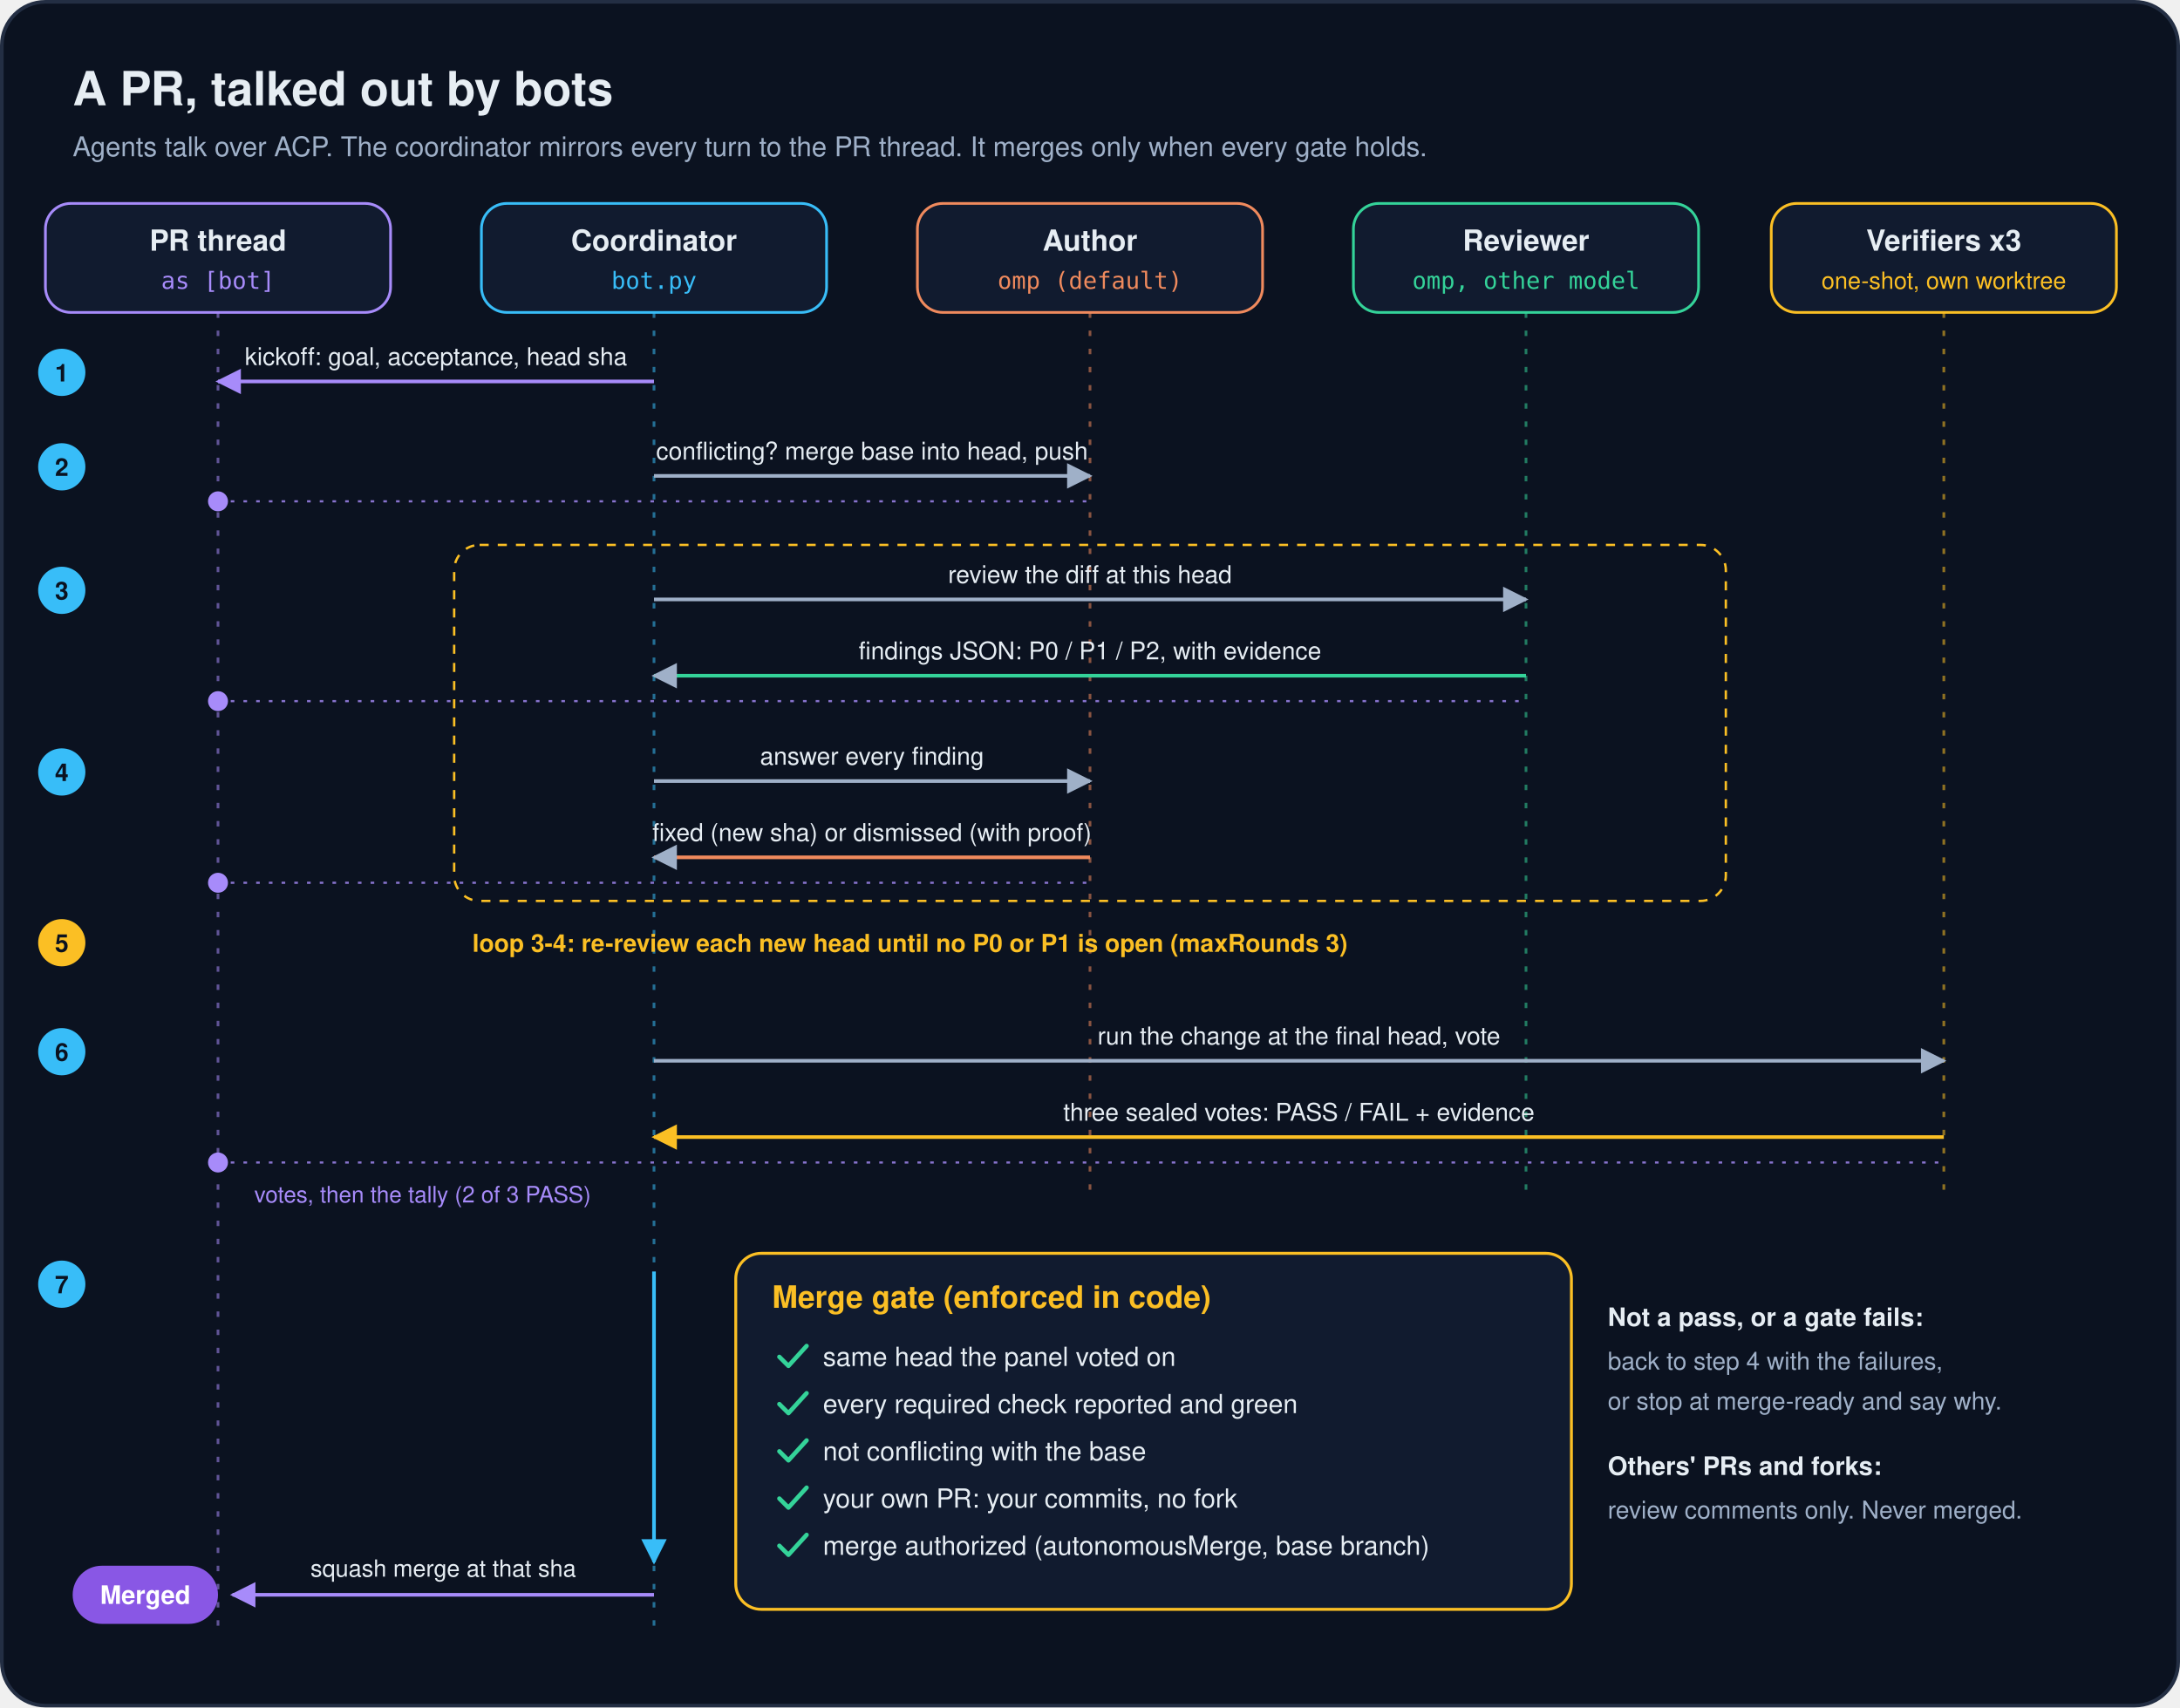
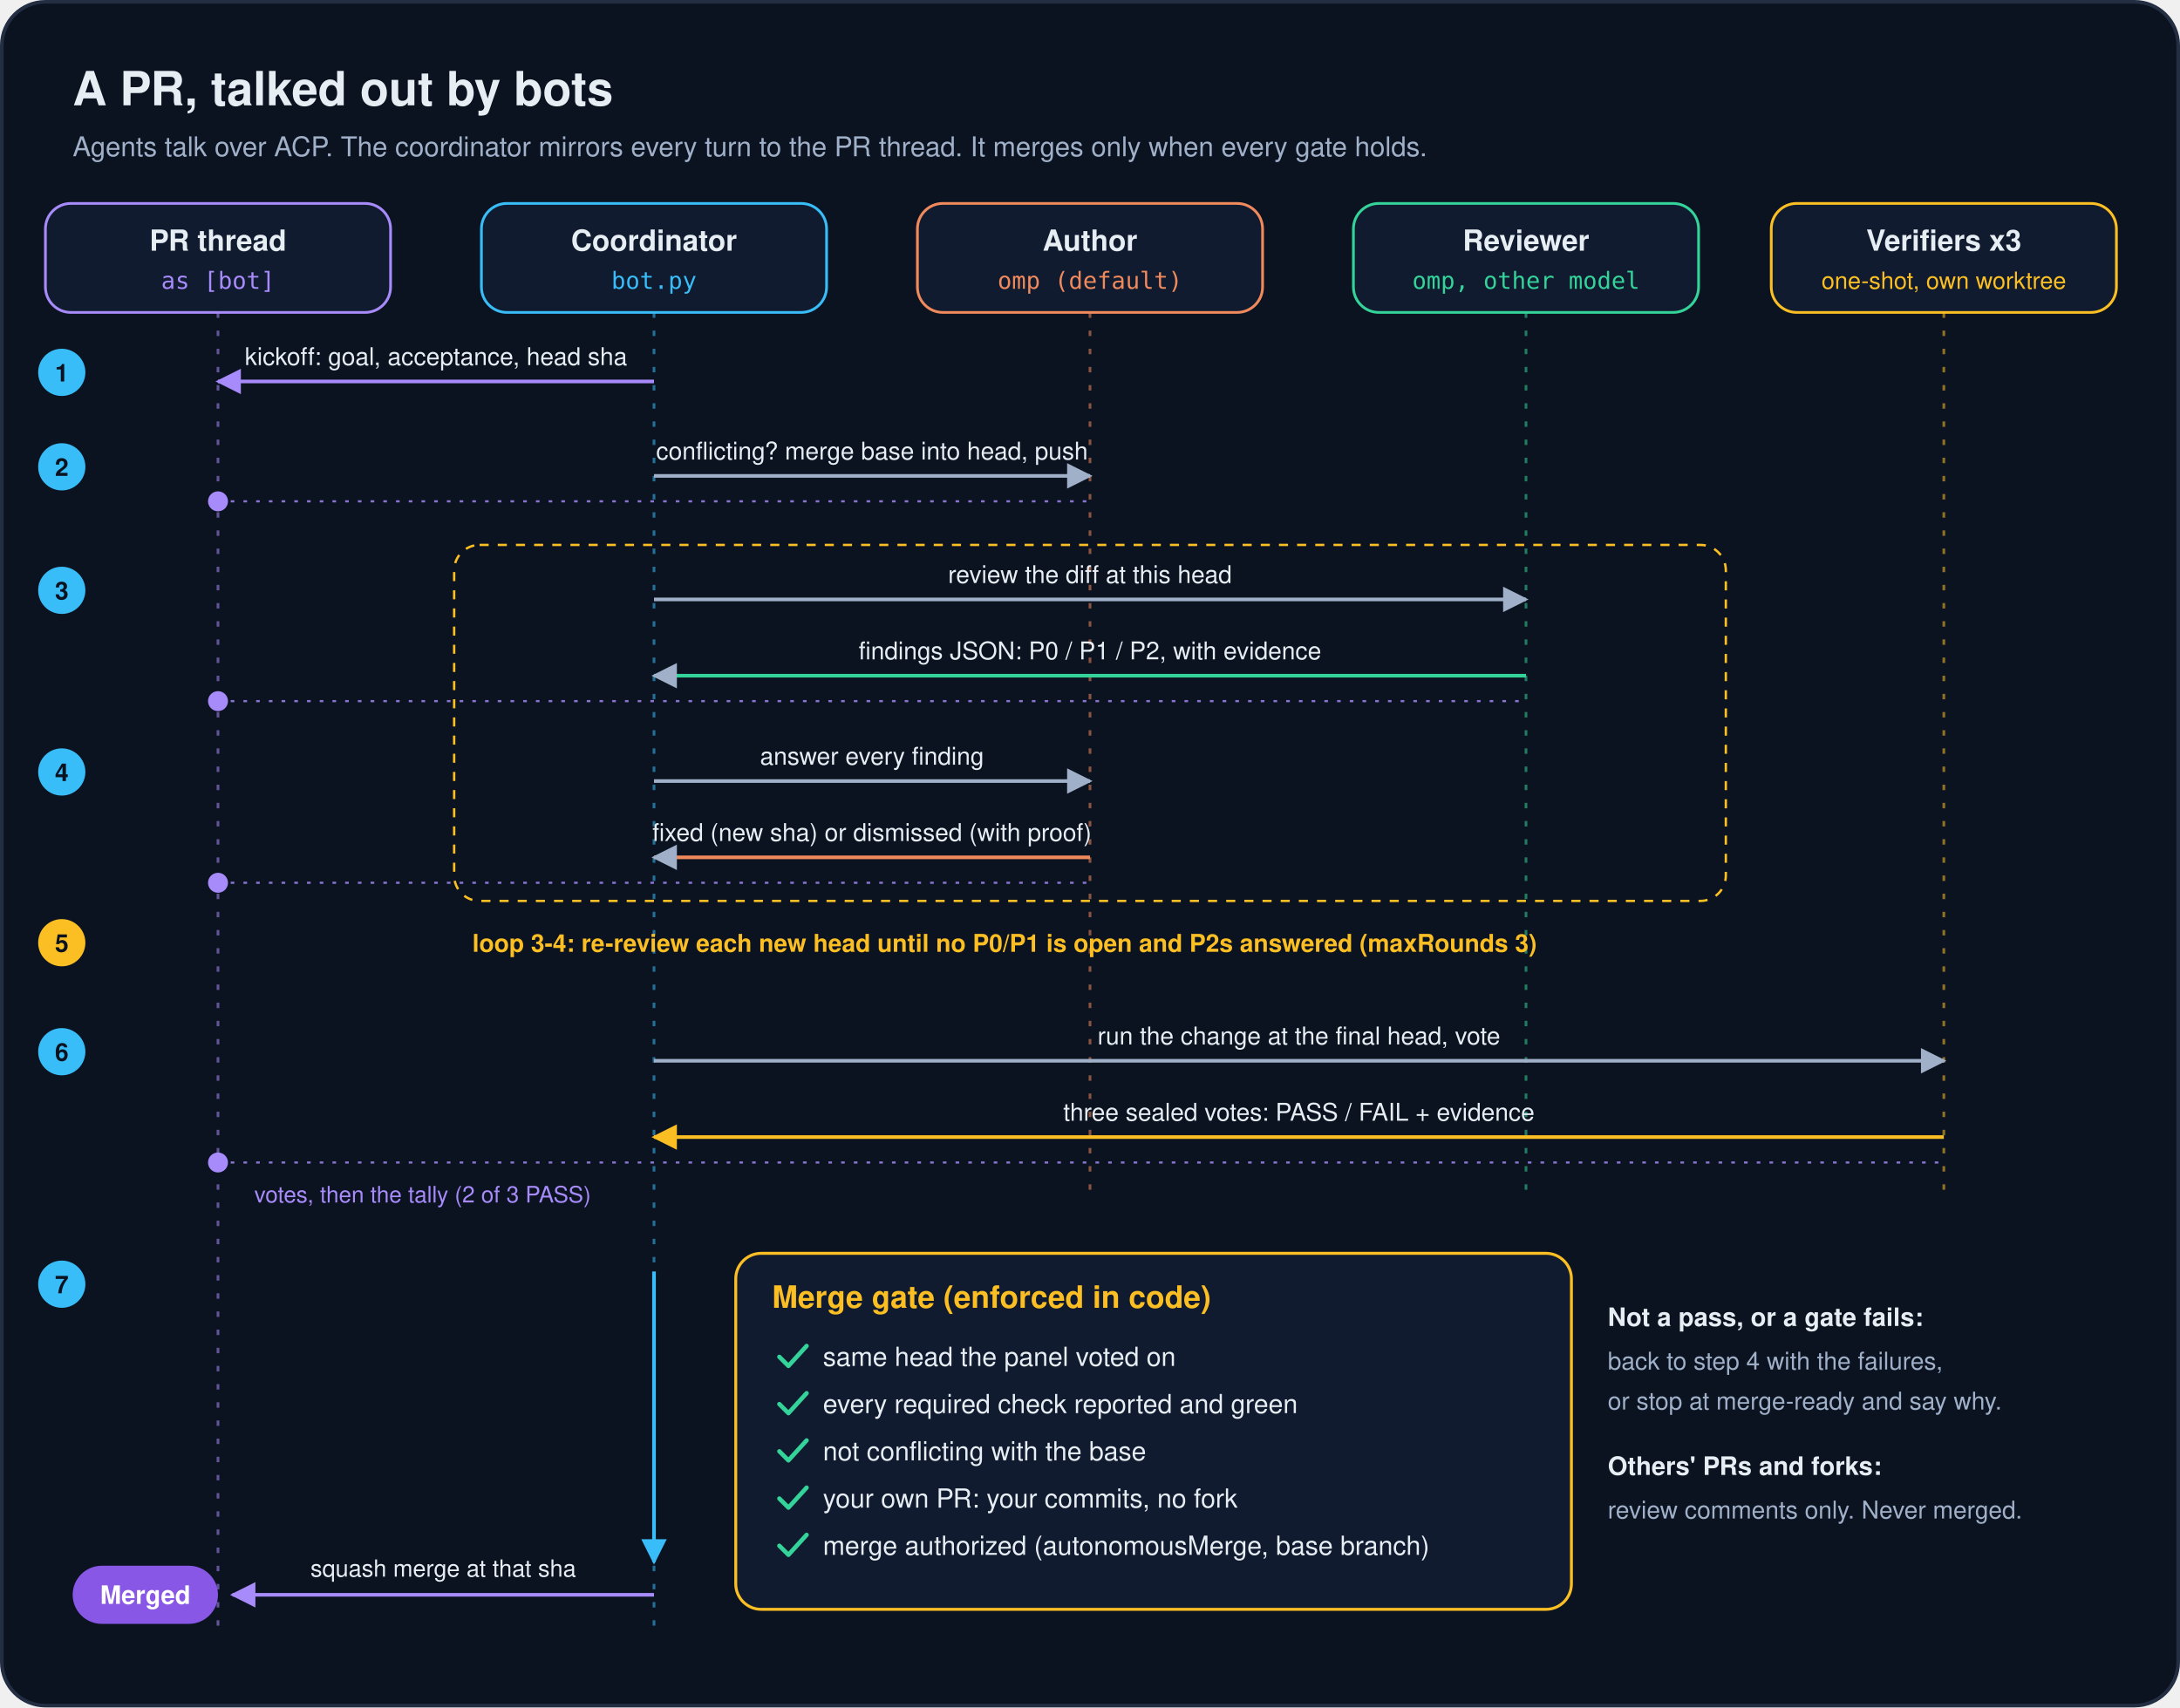
<svg xmlns="http://www.w3.org/2000/svg" width="1200" height="940" viewBox="0 0 1200 940" role="img" aria-labelledby="t d">
  <defs>
    <marker id="ah" viewBox="0 0 10 10" refX="9" refY="5" markerWidth="7" markerHeight="7" orient="auto-start-reverse">
      <path d="M0 0L10 5L0 10z" fill="#9fb0c8" />
    </marker>
    <marker id="ahA" viewBox="0 0 10 10" refX="9" refY="5" markerWidth="7" markerHeight="7" orient="auto-start-reverse">
      <path d="M0 0L10 5L0 10z" fill="#fbbf24" />
    </marker>
    <marker id="ahV" viewBox="0 0 10 10" refX="9" refY="5" markerWidth="7" markerHeight="7" orient="auto-start-reverse">
      <path d="M0 0L10 5L0 10z" fill="#a78bfa" />
    </marker>
    <marker id="ahS" viewBox="0 0 10 10" refX="9" refY="5" markerWidth="7" markerHeight="7" orient="auto-start-reverse">
      <path d="M0 0L10 5L0 10z" fill="#38bdf8" />
    </marker>
  </defs>
  <rect x="1" y="1" width="1198" height="938" rx="24" fill="#0b1220" stroke="#232e43" stroke-width="2" />
  <text x="40" y="58" font-family="ui-sans-serif, -apple-system, 'Segoe UI', Helvetica, Arial, sans-serif" font-size="26" font-weight="700" fill="#e6edf3" text-anchor="start">A PR, talked out by bots</text>
  <text x="40" y="86" font-family="ui-sans-serif, -apple-system, 'Segoe UI', Helvetica, Arial, sans-serif" font-size="15" font-weight="400" fill="#9fb0c8" text-anchor="start">Agents talk over ACP. The coordinator mirrors every turn to the PR thread. It merges only when every gate holds.</text>
  <line x1="120" y1="172" x2="120" y2="900" stroke="#a78bfa" stroke-width="1.5" stroke-dasharray="3 7" opacity="0.55" />
  <rect x="25" y="112" width="190" height="60" rx="14" fill="#111b2f" stroke="#a78bfa" stroke-width="1.5" />
  <text x="120" y="138" font-family="ui-sans-serif, -apple-system, 'Segoe UI', Helvetica, Arial, sans-serif" font-size="16" font-weight="700" fill="#e6edf3" text-anchor="middle">PR thread</text>
  <text x="120" y="159" font-family="ui-monospace, SFMono-Regular, 'Cascadia Mono', Consolas, Menlo, monospace" font-size="13" font-weight="500" fill="#a78bfa" text-anchor="middle">as [bot]</text>
  <line x1="360" y1="172" x2="360" y2="900" stroke="#38bdf8" stroke-width="1.5" stroke-dasharray="3 7" opacity="0.55" />
  <rect x="265" y="112" width="190" height="60" rx="14" fill="#111b2f" stroke="#38bdf8" stroke-width="1.5" />
  <text x="360" y="138" font-family="ui-sans-serif, -apple-system, 'Segoe UI', Helvetica, Arial, sans-serif" font-size="16" font-weight="700" fill="#e6edf3" text-anchor="middle">Coordinator</text>
  <text x="360" y="159" font-family="ui-monospace, SFMono-Regular, 'Cascadia Mono', Consolas, Menlo, monospace" font-size="13" font-weight="500" fill="#38bdf8" text-anchor="middle">bot.py</text>
  <line x1="600" y1="172" x2="600" y2="660" stroke="#f08a5d" stroke-width="1.5" stroke-dasharray="3 7" opacity="0.55" />
  <rect x="505" y="112" width="190" height="60" rx="14" fill="#111b2f" stroke="#f08a5d" stroke-width="1.5" />
  <text x="600" y="138" font-family="ui-sans-serif, -apple-system, 'Segoe UI', Helvetica, Arial, sans-serif" font-size="16" font-weight="700" fill="#e6edf3" text-anchor="middle">Author</text>
  <text x="600" y="159" font-family="ui-monospace, SFMono-Regular, 'Cascadia Mono', Consolas, Menlo, monospace" font-size="13" font-weight="500" fill="#f08a5d" text-anchor="middle">omp (default)</text>
  <line x1="840" y1="172" x2="840" y2="660" stroke="#34d399" stroke-width="1.5" stroke-dasharray="3 7" opacity="0.55" />
  <rect x="745" y="112" width="190" height="60" rx="14" fill="#111b2f" stroke="#34d399" stroke-width="1.5" />
  <text x="840" y="138" font-family="ui-sans-serif, -apple-system, 'Segoe UI', Helvetica, Arial, sans-serif" font-size="16" font-weight="700" fill="#e6edf3" text-anchor="middle">Reviewer</text>
  <text x="840" y="159" font-family="ui-monospace, SFMono-Regular, 'Cascadia Mono', Consolas, Menlo, monospace" font-size="13" font-weight="500" fill="#34d399" text-anchor="middle">omp, other model</text>
  <line x1="1070" y1="172" x2="1070" y2="660" stroke="#fbbf24" stroke-width="1.5" stroke-dasharray="3 7" opacity="0.55" />
  <rect x="975" y="112" width="190" height="60" rx="14" fill="#111b2f" stroke="#fbbf24" stroke-width="1.5" />
  <text x="1070" y="138" font-family="ui-sans-serif, -apple-system, 'Segoe UI', Helvetica, Arial, sans-serif" font-size="16" font-weight="700" fill="#e6edf3" text-anchor="middle">Verifiers x3</text>
  <text x="1070" y="159" font-family="ui-sans-serif, -apple-system, 'Segoe UI', Helvetica, Arial, sans-serif" font-size="13" font-weight="500" fill="#fbbf24" text-anchor="middle">one-shot, own worktree</text>
  <circle cx="34" cy="205" r="13" fill="#38bdf8" />
  <text x="34" y="210" font-family="ui-sans-serif, -apple-system, 'Segoe UI', Helvetica, Arial, sans-serif" font-size="13.5" font-weight="800" fill="#0b1220" text-anchor="middle">1</text>
  <line x1="360" y1="210" x2="120" y2="210" stroke="#a78bfa" stroke-width="2" marker-end="url(#ahV)" />
  <text x="240.0" y="201" font-family="ui-sans-serif, -apple-system, 'Segoe UI', Helvetica, Arial, sans-serif" font-size="13.5" font-weight="500" fill="#e6edf3" text-anchor="middle">kickoff: goal, acceptance, head sha</text>
  <circle cx="34" cy="257" r="13" fill="#38bdf8" />
  <text x="34" y="262" font-family="ui-sans-serif, -apple-system, 'Segoe UI', Helvetica, Arial, sans-serif" font-size="13.5" font-weight="800" fill="#0b1220" text-anchor="middle">2</text>
  <line x1="360" y1="262" x2="600" y2="262" stroke="#9fb0c8" stroke-width="2" marker-end="url(#ah)" />
  <text x="480.0" y="253" font-family="ui-sans-serif, -apple-system, 'Segoe UI', Helvetica, Arial, sans-serif" font-size="13.5" font-weight="500" fill="#e6edf3" text-anchor="middle">conflicting? merge base into head, push</text>
  <line x1="120" y1="276" x2="600" y2="276" stroke="#a78bfa" stroke-width="1.2" stroke-dasharray="2 5" opacity="0.8" />
  <circle cx="120" cy="276" r="5.5" fill="#a78bfa" />
  <circle cx="34" cy="325" r="13" fill="#38bdf8" />
  <text x="34" y="330" font-family="ui-sans-serif, -apple-system, 'Segoe UI', Helvetica, Arial, sans-serif" font-size="13.5" font-weight="800" fill="#0b1220" text-anchor="middle">3</text>
  <line x1="360" y1="330" x2="840" y2="330" stroke="#9fb0c8" stroke-width="2" marker-end="url(#ah)" />
  <text x="600.0" y="321" font-family="ui-sans-serif, -apple-system, 'Segoe UI', Helvetica, Arial, sans-serif" font-size="13.5" font-weight="500" fill="#e6edf3" text-anchor="middle">review the diff at this head</text>
  <line x1="840" y1="372" x2="360" y2="372" stroke="#34d399" stroke-width="2" stroke-dasharray="0" marker-end="url(#ah)" />
  <text x="600.0" y="363" font-family="ui-sans-serif, -apple-system, 'Segoe UI', Helvetica, Arial, sans-serif" font-size="13.5" font-weight="500" fill="#e6edf3" text-anchor="middle">findings JSON: P0 / P1 / P2, with evidence</text>
  <line x1="120" y1="386" x2="840" y2="386" stroke="#a78bfa" stroke-width="1.2" stroke-dasharray="2 5" opacity="0.8" />
  <circle cx="120" cy="386" r="5.5" fill="#a78bfa" />
  <circle cx="34" cy="425" r="13" fill="#38bdf8" />
  <text x="34" y="430" font-family="ui-sans-serif, -apple-system, 'Segoe UI', Helvetica, Arial, sans-serif" font-size="13.5" font-weight="800" fill="#0b1220" text-anchor="middle">4</text>
  <line x1="360" y1="430" x2="600" y2="430" stroke="#9fb0c8" stroke-width="2" marker-end="url(#ah)" />
  <text x="480.0" y="421" font-family="ui-sans-serif, -apple-system, 'Segoe UI', Helvetica, Arial, sans-serif" font-size="13.5" font-weight="500" fill="#e6edf3" text-anchor="middle">answer every finding</text>
  <line x1="600" y1="472" x2="360" y2="472" stroke="#f08a5d" stroke-width="2" stroke-dasharray="0" marker-end="url(#ah)" />
  <text x="480.0" y="463" font-family="ui-sans-serif, -apple-system, 'Segoe UI', Helvetica, Arial, sans-serif" font-size="13.5" font-weight="500" fill="#e6edf3" text-anchor="middle">fixed (new sha) or dismissed (with proof)</text>
  <line x1="120" y1="486" x2="600" y2="486" stroke="#a78bfa" stroke-width="1.2" stroke-dasharray="2 5" opacity="0.8" />
  <circle cx="120" cy="486" r="5.5" fill="#a78bfa" />
  <rect x="250" y="300" width="700" height="196" rx="14" fill="none" stroke="#fbbf24" stroke-width="1.3" stroke-dasharray="5 5" />
  <circle cx="34" cy="519" r="13" fill="#fbbf24" />
  <text x="34" y="524" font-family="ui-sans-serif, -apple-system, 'Segoe UI', Helvetica, Arial, sans-serif" font-size="13.5" font-weight="800" fill="#0b1220" text-anchor="middle">5</text>
-   <text x="260" y="524" font-family="ui-sans-serif, -apple-system, 'Segoe UI', Helvetica, Arial, sans-serif" font-size="13.5" font-weight="600" fill="#fbbf24" text-anchor="start">loop 3-4: re-review each new head until no P0 or P1 is open (maxRounds 3)</text>
+   <text x="260" y="524" font-family="ui-sans-serif, -apple-system, 'Segoe UI', Helvetica, Arial, sans-serif" font-size="13.5" font-weight="600" fill="#fbbf24" text-anchor="start">loop 3-4: re-review each new head until no P0/P1 is open and P2s answered (maxRounds 3)</text>
  <circle cx="34" cy="579" r="13" fill="#38bdf8" />
  <text x="34" y="584" font-family="ui-sans-serif, -apple-system, 'Segoe UI', Helvetica, Arial, sans-serif" font-size="13.5" font-weight="800" fill="#0b1220" text-anchor="middle">6</text>
  <line x1="360" y1="584" x2="1070" y2="584" stroke="#9fb0c8" stroke-width="2" marker-end="url(#ah)" />
  <text x="715.0" y="575" font-family="ui-sans-serif, -apple-system, 'Segoe UI', Helvetica, Arial, sans-serif" font-size="13.5" font-weight="500" fill="#e6edf3" text-anchor="middle">run the change at the final head, vote</text>
  <line x1="1070" y1="626" x2="360" y2="626" stroke="#fbbf24" stroke-width="2" marker-end="url(#ahA)" />
  <text x="715.0" y="617" font-family="ui-sans-serif, -apple-system, 'Segoe UI', Helvetica, Arial, sans-serif" font-size="13.5" font-weight="500" fill="#e6edf3" text-anchor="middle">three sealed votes: PASS / FAIL + evidence</text>
  <line x1="120" y1="640" x2="1070" y2="640" stroke="#a78bfa" stroke-width="1.2" stroke-dasharray="2 5" opacity="0.8" />
  <circle cx="120" cy="640" r="5.5" fill="#a78bfa" />
  <text x="140" y="662" font-family="ui-sans-serif, -apple-system, 'Segoe UI', Helvetica, Arial, sans-serif" font-size="12.5" font-weight="500" fill="#a78bfa" text-anchor="start">votes, then the tally (2 of 3 PASS)</text>
  <circle cx="34" cy="707" r="13" fill="#38bdf8" />
  <text x="34" y="712" font-family="ui-sans-serif, -apple-system, 'Segoe UI', Helvetica, Arial, sans-serif" font-size="13.5" font-weight="800" fill="#0b1220" text-anchor="middle">7</text>
  <rect x="405" y="690" width="460" height="196" rx="14" fill="#111b2f" stroke="#fbbf24" stroke-width="1.6" />
  <text x="425" y="720" font-family="ui-sans-serif, -apple-system, 'Segoe UI', Helvetica, Arial, sans-serif" font-size="17" font-weight="700" fill="#fbbf24" text-anchor="start">Merge gate (enforced in code)</text>
  <path d="M429 747 l5 5 l10 -11" fill="none" stroke="#34d399" stroke-width="2.4" stroke-linecap="round" stroke-linejoin="round" />
  <text x="453" y="752" font-family="ui-sans-serif, -apple-system, 'Segoe UI', Helvetica, Arial, sans-serif" font-size="14.5" font-weight="400" fill="#e6edf3" text-anchor="start">same head the panel voted on</text>
  <path d="M429 773 l5 5 l10 -11" fill="none" stroke="#34d399" stroke-width="2.4" stroke-linecap="round" stroke-linejoin="round" />
  <text x="453" y="778" font-family="ui-sans-serif, -apple-system, 'Segoe UI', Helvetica, Arial, sans-serif" font-size="14.5" font-weight="400" fill="#e6edf3" text-anchor="start">every required check reported and green</text>
  <path d="M429 799 l5 5 l10 -11" fill="none" stroke="#34d399" stroke-width="2.4" stroke-linecap="round" stroke-linejoin="round" />
  <text x="453" y="804" font-family="ui-sans-serif, -apple-system, 'Segoe UI', Helvetica, Arial, sans-serif" font-size="14.5" font-weight="400" fill="#e6edf3" text-anchor="start">not conflicting with the base</text>
  <path d="M429 825 l5 5 l10 -11" fill="none" stroke="#34d399" stroke-width="2.4" stroke-linecap="round" stroke-linejoin="round" />
  <text x="453" y="830" font-family="ui-sans-serif, -apple-system, 'Segoe UI', Helvetica, Arial, sans-serif" font-size="14.5" font-weight="400" fill="#e6edf3" text-anchor="start">your own PR: your commits, no fork</text>
  <path d="M429 851 l5 5 l10 -11" fill="none" stroke="#34d399" stroke-width="2.4" stroke-linecap="round" stroke-linejoin="round" />
  <text x="453" y="856" font-family="ui-sans-serif, -apple-system, 'Segoe UI', Helvetica, Arial, sans-serif" font-size="14.5" font-weight="400" fill="#e6edf3" text-anchor="start">merge authorized (autonomousMerge, base branch)</text>
  <line x1="360" y1="700" x2="360" y2="860" stroke="#38bdf8" stroke-width="2" marker-end="url(#ahS)" />
  <line x1="360" y1="878" x2="128" y2="878" stroke="#a78bfa" stroke-width="2" marker-end="url(#ahV)" />
  <text x="244" y="868" font-family="ui-sans-serif, -apple-system, 'Segoe UI', Helvetica, Arial, sans-serif" font-size="13" font-weight="500" fill="#e6edf3" text-anchor="middle">squash merge at that sha</text>
  <rect x="40" y="862" width="80" height="32" rx="16" fill="#8957e5" />
  <text x="80" y="883" font-family="ui-sans-serif, -apple-system, 'Segoe UI', Helvetica, Arial, sans-serif" font-size="14" font-weight="700" fill="#ffffff" text-anchor="middle">Merged</text>
  <text x="885" y="730" font-family="ui-sans-serif, -apple-system, 'Segoe UI', Helvetica, Arial, sans-serif" font-size="14" font-weight="600" fill="#e6edf3" text-anchor="start">Not a pass, or a gate fails:</text>
  <text x="885" y="754" font-family="ui-sans-serif, -apple-system, 'Segoe UI', Helvetica, Arial, sans-serif" font-size="13.5" font-weight="400" fill="#9fb0c8" text-anchor="start">back to step 4 with the failures,</text>
  <text x="885" y="776" font-family="ui-sans-serif, -apple-system, 'Segoe UI', Helvetica, Arial, sans-serif" font-size="13.5" font-weight="400" fill="#9fb0c8" text-anchor="start">or stop at merge-ready and say why.</text>
  <text x="885" y="812" font-family="ui-sans-serif, -apple-system, 'Segoe UI', Helvetica, Arial, sans-serif" font-size="14" font-weight="600" fill="#e6edf3" text-anchor="start">Others' PRs and forks:</text>
  <text x="885" y="836" font-family="ui-sans-serif, -apple-system, 'Segoe UI', Helvetica, Arial, sans-serif" font-size="13.5" font-weight="400" fill="#9fb0c8" text-anchor="start">review comments only. Never merged.</text>
</svg>
